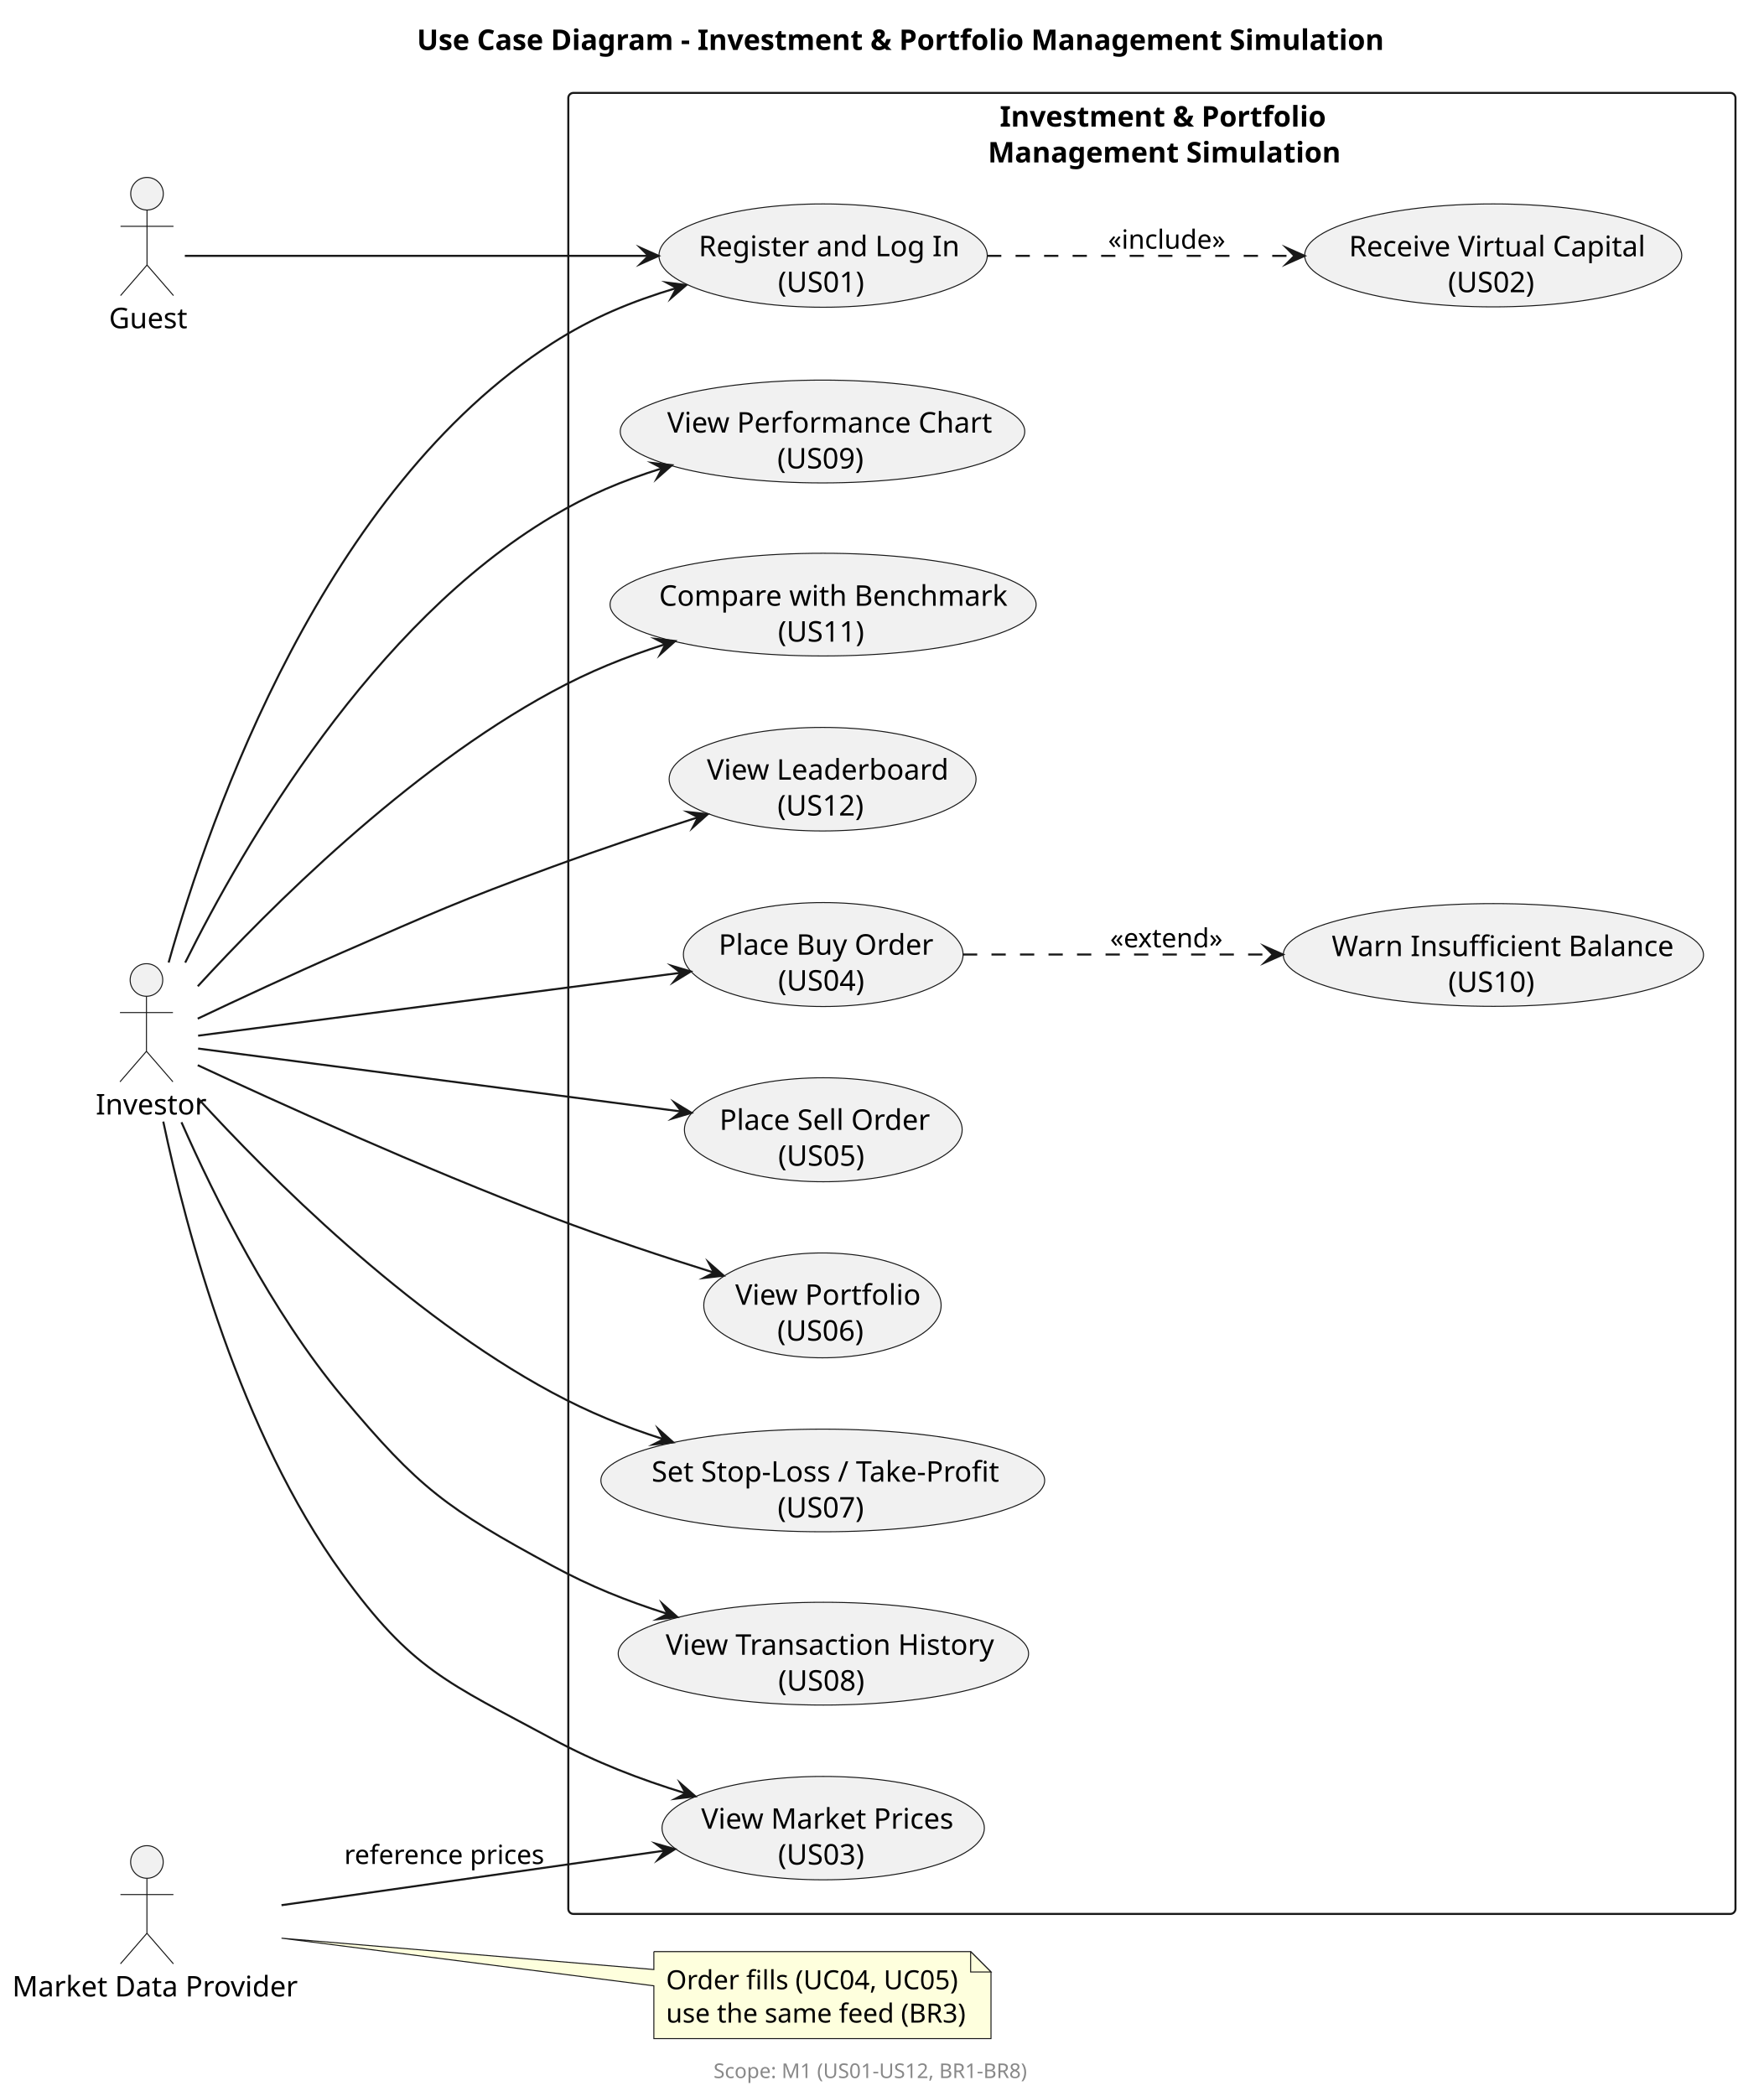
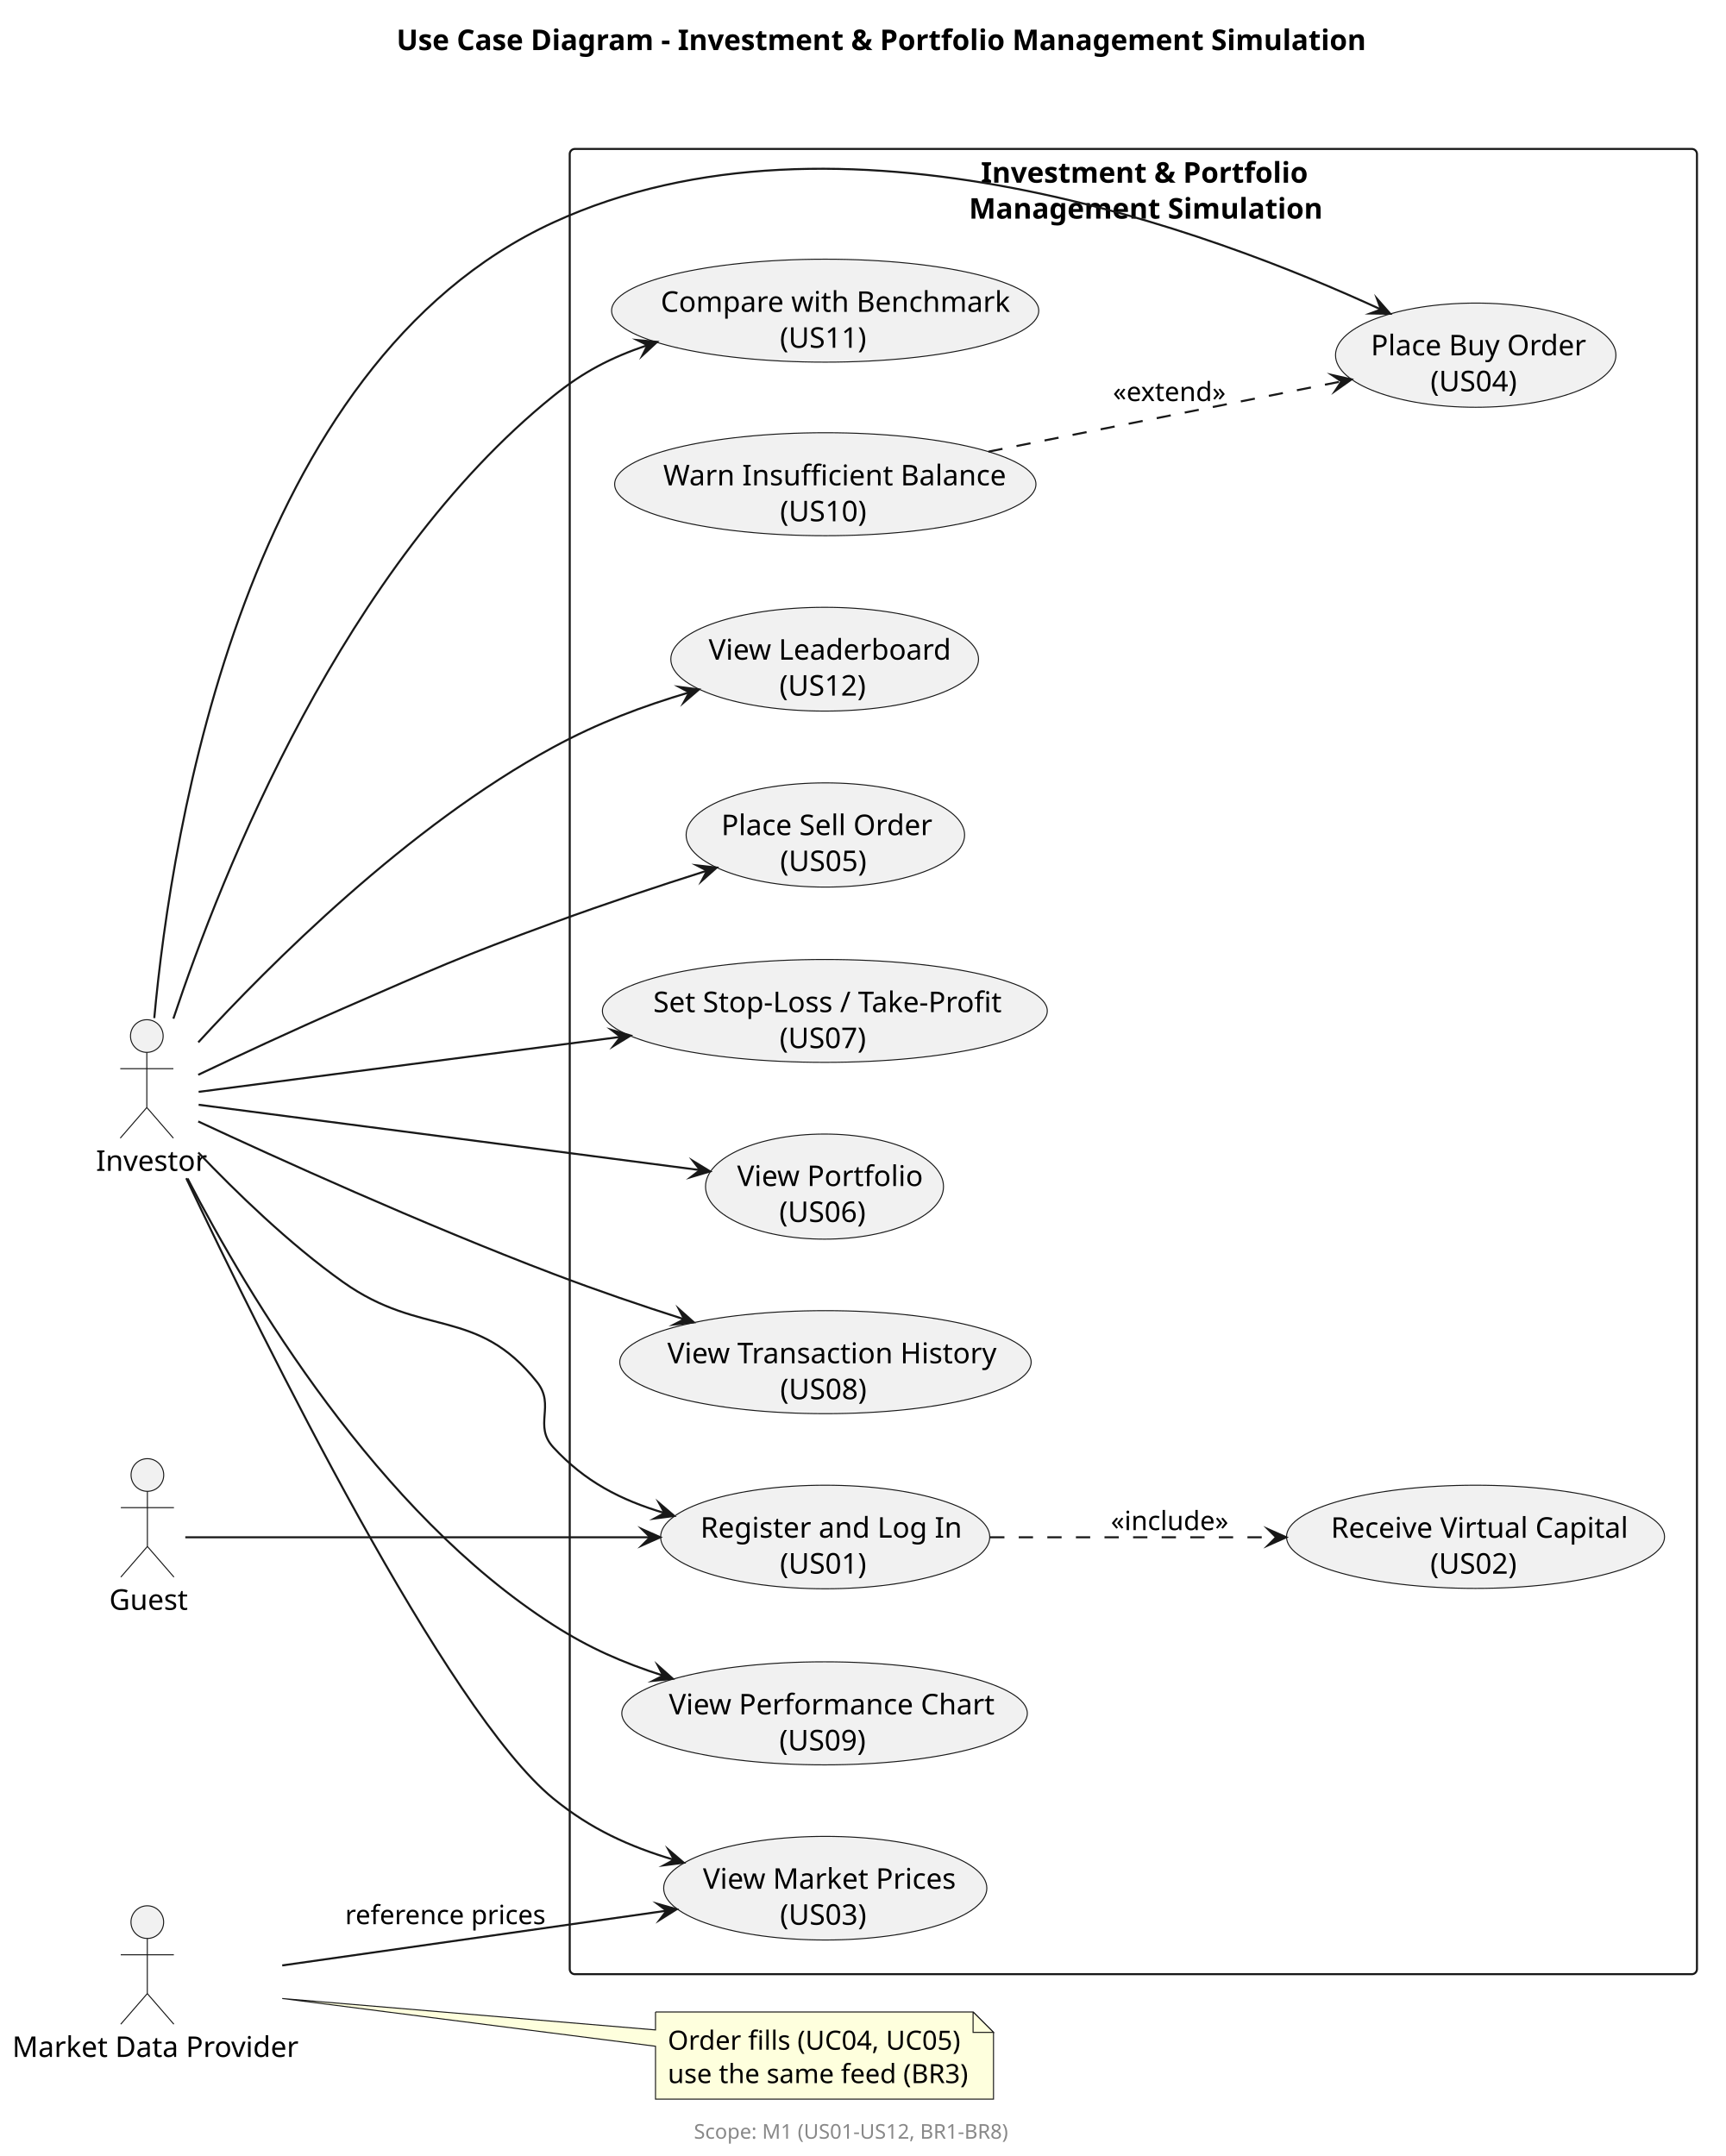
- <svg xmlns="http://www.w3.org/2000/svg" version="1.1" data-diagram-type="DESCRIPTION" style="width:866px;height:1029px;background:#FFFFFF;" width="866px" height="1029px" viewBox="0 0 866 1029" zoomAndPan="magnify" preserveAspectRatio="none" contentStyleType="text/css">
+ <svg xmlns="http://www.w3.org/2000/svg" version="1.1" data-diagram-type="DESCRIPTION" style="width:845px;height:1056px;background:#FFFFFF;" width="845px" height="1056px" viewBox="0 0 845 1056" zoomAndPan="magnify" preserveAspectRatio="none" contentStyleType="text/css">
  <defs />
  <g font-family="sans-serif" lengthAdjust="spacing">
    <g class="title" data-source-line="3">
-       <text x="204.676" y="24.533" fill="#000" font-size="14" textLength="449.647" font-weight="700">Use Case Diagram - Investment &amp; Portfolio Management Simulation</text>
+       <text x="194.176" y="24.533" fill="#000" font-size="14" textLength="449.647" font-weight="700">Use Case Diagram - Investment &amp; Portfolio Management Simulation</text>
    </g>
    <g class="cluster" data-qualified-name="Investment . Portfolio.nManagement Simulation" id="ent0004" data-source-line="11">
-       <rect x="279" y="45.609" width="573" height="894" fill="none" style="stroke:#181818;stroke-width:1;" rx="2.5" ry="2.5" />
-       <text x="490.828" y="62.143" fill="#000" font-size="14" textLength="149.345" font-weight="700">Investment &amp; Portfolio</text>
-       <text x="484.99" y="79.752" fill="#000" font-size="14" textLength="161.021" font-weight="700">Management Simulation</text>
+       <rect x="279" y="72.949" width="552" height="894" fill="none" style="stroke:#181818;stroke-width:1;" rx="2.5" ry="2.5" />
+       <text x="480.328" y="89.483" fill="#000" font-size="14" textLength="149.345" font-weight="700">Investment &amp; Portfolio</text>
+       <text x="474.49" y="107.092" fill="#000" font-size="14" textLength="161.021" font-weight="700">Management Simulation</text>
    </g>
    <g class="entity" data-qualified-name="Investment . Portfolio.nManagement Simulation.UC01" id="ent0005" data-source-line="12">
-       <ellipse cx="404.094" cy="125.474" rx="80.594" ry="25.364" fill="#F1F1F1" style="stroke:#181818;stroke-width:0.5;" />
-       <text x="342.998" y="125.796" fill="#000" font-size="14" textLength="122.192">Register and Log In</text>
-       <text x="381.922" y="143.406" fill="#000" font-size="14" textLength="44.345">(US01)</text>
+       <ellipse cx="404.094" cy="752.814" rx="80.594" ry="25.364" fill="#F1F1F1" style="stroke:#181818;stroke-width:0.5;" />
+       <text x="342.998" y="753.136" fill="#000" font-size="14" textLength="122.192">Register and Log In</text>
+       <text x="381.922" y="770.746" fill="#000" font-size="14" textLength="44.345">(US01)</text>
    </g>
    <g class="entity" data-qualified-name="Investment . Portfolio.nManagement Simulation.UC02" id="ent0006" data-source-line="13">
-       <ellipse cx="733.065" cy="125.383" rx="92.565" ry="25.273" fill="#F1F1F1" style="stroke:#181818;stroke-width:0.5;" />
-       <text x="662.255" y="125.853" fill="#000" font-size="14" textLength="141.62">Receive Virtual Capital</text>
-       <text x="710.892" y="143.463" fill="#000" font-size="14" textLength="44.345">(US02)</text>
+       <ellipse cx="722.565" cy="752.723" rx="92.565" ry="25.273" fill="#F1F1F1" style="stroke:#181818;stroke-width:0.5;" />
+       <text x="651.755" y="753.193" fill="#000" font-size="14" textLength="141.62">Receive Virtual Capital</text>
+       <text x="700.392" y="770.803" fill="#000" font-size="14" textLength="44.345">(US02)</text>
    </g>
    <g class="entity" data-qualified-name="Investment . Portfolio.nManagement Simulation.UC03" id="ent0007" data-source-line="14">
-       <ellipse cx="404.128" cy="897.488" rx="79.128" ry="25.379" fill="#F1F1F1" style="stroke:#181818;stroke-width:0.5;" />
-       <text x="344.225" y="897.787" fill="#000" font-size="14" textLength="119.807">View Market Prices</text>
-       <text x="381.956" y="915.397" fill="#000" font-size="14" textLength="44.345">(US03)</text>
+       <ellipse cx="404.128" cy="924.828" rx="79.128" ry="25.379" fill="#F1F1F1" style="stroke:#181818;stroke-width:0.5;" />
+       <text x="344.225" y="925.127" fill="#000" font-size="14" textLength="119.807">View Market Prices</text>
+       <text x="381.956" y="942.737" fill="#000" font-size="14" textLength="44.345">(US03)</text>
    </g>
    <g class="entity" data-qualified-name="Investment . Portfolio.nManagement Simulation.UC04" id="ent0008" data-source-line="15">
-       <ellipse cx="404.158" cy="468.623" rx="68.658" ry="25.514" fill="#F1F1F1" style="stroke:#181818;stroke-width:0.5;" />
-       <text x="352.803" y="468.705" fill="#000" font-size="14" textLength="102.71">Place Buy Order</text>
-       <text x="381.985" y="486.314" fill="#000" font-size="14" textLength="44.345">(US04)</text>
+       <ellipse cx="722.658" cy="173.963" rx="68.658" ry="25.514" fill="#F1F1F1" style="stroke:#181818;stroke-width:0.5;" />
+       <text x="671.303" y="174.045" fill="#000" font-size="14" textLength="102.71">Place Buy Order</text>
+       <text x="700.485" y="191.654" fill="#000" font-size="14" textLength="44.345">(US04)</text>
    </g>
-     <g class="entity" data-qualified-name="Investment . Portfolio.nManagement Simulation.UC05" id="ent0009" data-source-line="16">
-       <ellipse cx="404.182" cy="554.631" rx="68.182" ry="25.522" fill="#F1F1F1" style="stroke:#181818;stroke-width:0.5;" />
-       <text x="353.217" y="554.7" fill="#000" font-size="14" textLength="101.931">Place Sell Order</text>
-       <text x="382.01" y="572.309" fill="#000" font-size="14" textLength="44.345">(US05)</text>
+     <g class="entity" data-qualified-name="Investment . Portfolio.nManagement Simulation.UC10" id="ent0009" data-source-line="16">
+       <ellipse cx="404.152" cy="237.169" rx="103.152" ry="25.22" fill="#F1F1F1" style="stroke:#181818;stroke-width:0.5;" />
+       <text x="324.78" y="237.728" fill="#000" font-size="14" textLength="158.744">Warn Insufficient Balance</text>
+       <text x="381.979" y="255.337" fill="#000" font-size="14" textLength="44.345">(US10)</text>
    </g>
-     <g class="entity" data-qualified-name="Investment . Portfolio.nManagement Simulation.UC06" id="ent0010" data-source-line="17">
-       <ellipse cx="403.766" cy="640.85" rx="58.266" ry="25.74" fill="#F1F1F1" style="stroke:#181818;stroke-width:0.5;" />
-       <text x="360.97" y="640.57" fill="#000" font-size="14" textLength="85.593">View Portfolio</text>
-       <text x="381.594" y="658.18" fill="#000" font-size="14" textLength="44.345">(US06)</text>
+     <g class="entity" data-qualified-name="Investment . Portfolio.nManagement Simulation.UC05" id="ent0010" data-source-line="17">
+       <ellipse cx="404.182" cy="408.971" rx="68.182" ry="25.522" fill="#F1F1F1" style="stroke:#181818;stroke-width:0.5;" />
+       <text x="353.217" y="409.04" fill="#000" font-size="14" textLength="101.931">Place Sell Order</text>
+       <text x="382.01" y="426.649" fill="#000" font-size="14" textLength="44.345">(US05)</text>
    </g>
    <g class="entity" data-qualified-name="Investment . Portfolio.nManagement Simulation.UC07" id="ent0011" data-source-line="18">
-       <ellipse cx="403.927" cy="726.806" rx="108.927" ry="25.197" fill="#F1F1F1" style="stroke:#181818;stroke-width:0.5;" />
-       <text x="319.893" y="727.402" fill="#000" font-size="14" textLength="168.068">Set Stop-Loss / Take-Profit</text>
-       <text x="381.754" y="745.012" fill="#000" font-size="14" textLength="44.345">(US07)</text>
+       <ellipse cx="403.927" cy="495.146" rx="108.927" ry="25.197" fill="#F1F1F1" style="stroke:#181818;stroke-width:0.5;" />
+       <text x="319.893" y="495.742" fill="#000" font-size="14" textLength="168.068">Set Stop-Loss / Take-Profit</text>
+       <text x="381.754" y="513.352" fill="#000" font-size="14" textLength="44.345">(US07)</text>
    </g>
-     <g class="entity" data-qualified-name="Investment . Portfolio.nManagement Simulation.UC08" id="ent0012" data-source-line="19">
-       <ellipse cx="404.228" cy="811.84" rx="100.728" ry="25.23" fill="#F1F1F1" style="stroke:#181818;stroke-width:0.5;" />
-       <text x="326.814" y="812.381" fill="#000" font-size="14" textLength="154.827">View Transaction History</text>
-       <text x="382.055" y="829.99" fill="#000" font-size="14" textLength="44.345">(US08)</text>
+     <g class="entity" data-qualified-name="Investment . Portfolio.nManagement Simulation.UC06" id="ent0012" data-source-line="19">
+       <ellipse cx="403.766" cy="581.19" rx="58.266" ry="25.74" fill="#F1F1F1" style="stroke:#181818;stroke-width:0.5;" />
+       <text x="360.97" y="580.91" fill="#000" font-size="14" textLength="85.593">View Portfolio</text>
+       <text x="381.594" y="598.52" fill="#000" font-size="14" textLength="44.345">(US06)</text>
    </g>
-     <g class="entity" data-qualified-name="Investment . Portfolio.nManagement Simulation.UC09" id="ent0013" data-source-line="20">
-       <ellipse cx="403.79" cy="211.846" rx="99.29" ry="25.237" fill="#F1F1F1" style="stroke:#181818;stroke-width:0.5;" />
-       <text x="327.539" y="212.377" fill="#000" font-size="14" textLength="152.503">View Performance Chart</text>
-       <text x="381.618" y="229.986" fill="#000" font-size="14" textLength="44.345">(US09)</text>
+     <g class="entity" data-qualified-name="Investment . Portfolio.nManagement Simulation.UC08" id="ent0013" data-source-line="20">
+       <ellipse cx="404.228" cy="667.18" rx="100.728" ry="25.23" fill="#F1F1F1" style="stroke:#181818;stroke-width:0.5;" />
+       <text x="326.814" y="667.721" fill="#000" font-size="14" textLength="154.827">View Transaction History</text>
+       <text x="382.055" y="685.33" fill="#000" font-size="14" textLength="44.345">(US08)</text>
    </g>
-     <g class="entity" data-qualified-name="Investment . Portfolio.nManagement Simulation.UC10" id="ent0014" data-source-line="21">
-       <ellipse cx="733.152" cy="468.829" rx="103.152" ry="25.22" fill="#F1F1F1" style="stroke:#181818;stroke-width:0.5;" />
-       <text x="653.78" y="469.388" fill="#000" font-size="14" textLength="158.744">Warn Insufficient Balance</text>
-       <text x="710.979" y="486.997" fill="#000" font-size="14" textLength="44.345">(US10)</text>
+     <g class="entity" data-qualified-name="Investment . Portfolio.nManagement Simulation.UC09" id="ent0014" data-source-line="21">
+       <ellipse cx="403.79" cy="839.186" rx="99.29" ry="25.237" fill="#F1F1F1" style="stroke:#181818;stroke-width:0.5;" />
+       <text x="327.539" y="839.717" fill="#000" font-size="14" textLength="152.503">View Performance Chart</text>
+       <text x="381.618" y="857.326" fill="#000" font-size="14" textLength="44.345">(US09)</text>
    </g>
    <g class="entity" data-qualified-name="Investment . Portfolio.nManagement Simulation.UC11" id="ent0015" data-source-line="22">
-       <ellipse cx="404.086" cy="296.823" rx="104.586" ry="25.214" fill="#F1F1F1" style="stroke:#181818;stroke-width:0.5;" />
-       <text x="323.556" y="297.392" fill="#000" font-size="14" textLength="161.062">Compare with Benchmark</text>
-       <text x="381.914" y="315.001" fill="#000" font-size="14" textLength="44.345">(US11)</text>
+       <ellipse cx="404.086" cy="152.163" rx="104.586" ry="25.214" fill="#F1F1F1" style="stroke:#181818;stroke-width:0.5;" />
+       <text x="323.556" y="152.732" fill="#000" font-size="14" textLength="161.062">Compare with Benchmark</text>
+       <text x="381.914" y="170.341" fill="#000" font-size="14" textLength="44.345">(US11)</text>
    </g>
    <g class="entity" data-qualified-name="Investment . Portfolio.nManagement Simulation.UC12" id="ent0016" data-source-line="23">
-       <ellipse cx="403.84" cy="382.53" rx="75.34" ry="25.42" fill="#F1F1F1" style="stroke:#181818;stroke-width:0.5;" />
-       <text x="347.023" y="382.762" fill="#000" font-size="14" textLength="113.634">View Leaderboard</text>
-       <text x="381.667" y="400.371" fill="#000" font-size="14" textLength="44.345">(US12)</text>
+       <ellipse cx="403.84" cy="322.87" rx="75.34" ry="25.42" fill="#F1F1F1" style="stroke:#181818;stroke-width:0.5;" />
+       <text x="347.023" y="323.102" fill="#000" font-size="14" textLength="113.634">View Leaderboard</text>
+       <text x="381.667" y="340.711" fill="#000" font-size="14" textLength="44.345">(US12)</text>
    </g>
    <g class="entity" data-qualified-name="Guest" id="ent0001" data-source-line="7">
-       <ellipse cx="72.176" cy="95.109" rx="8" ry="8" fill="#F1F1F1" style="stroke:#181818;stroke-width:0.5;" />
-       <path d="M72.176,103.109 L72.176,130.109 M59.176,111.109 L85.176,111.109 M72.176,130.109 L59.176,145.109 M72.176,130.109 L85.176,145.109" style="stroke:#181818;stroke-width:0.5;" fill="none" />
-       <text x="53.5" y="161.143" fill="#000" font-size="14" textLength="37.352">Guest</text>
+       <ellipse cx="72.176" cy="722.449" rx="8" ry="8" fill="#F1F1F1" style="stroke:#181818;stroke-width:0.5;" />
+       <path d="M72.176,730.449 L72.176,757.449 M59.176,738.449 L85.176,738.449 M72.176,757.449 L59.176,772.449 M72.176,757.449 L85.176,772.449" style="stroke:#181818;stroke-width:0.5;" fill="none" />
+       <text x="53.5" y="788.483" fill="#000" font-size="14" textLength="37.352">Guest</text>
    </g>
    <g class="entity" data-qualified-name="Investor" id="ent0002" data-source-line="8">
-       <ellipse cx="71.9" cy="481.109" rx="8" ry="8" fill="#F1F1F1" style="stroke:#181818;stroke-width:0.5;" />
-       <path d="M71.9,489.109 L71.9,516.109 M58.9,497.109 L84.9,497.109 M71.9,516.109 L58.9,531.109 M71.9,516.109 L84.9,531.109" style="stroke:#181818;stroke-width:0.5;" fill="none" />
-       <text x="47" y="547.143" fill="#000" font-size="14" textLength="49.8">Investor</text>
+       <ellipse cx="71.9" cy="507.449" rx="8" ry="8" fill="#F1F1F1" style="stroke:#181818;stroke-width:0.5;" />
+       <path d="M71.9,515.449 L71.9,542.449 M58.9,523.449 L84.9,523.449 M71.9,542.449 L58.9,557.449 M71.9,542.449 L84.9,557.449" style="stroke:#181818;stroke-width:0.5;" fill="none" />
+       <text x="47" y="573.483" fill="#000" font-size="14" textLength="49.8">Investor</text>
    </g>
    <g class="entity" data-qualified-name="MarketData" id="ent0003" data-source-line="9">
-       <ellipse cx="72.134" cy="914.109" rx="8" ry="8" fill="#F1F1F1" style="stroke:#181818;stroke-width:0.5;" />
-       <path d="M72.134,922.109 L72.134,949.109 M59.134,930.109 L85.134,930.109 M72.134,949.109 L59.134,964.109 M72.134,949.109 L85.134,964.109" style="stroke:#181818;stroke-width:0.5;" fill="none" />
-       <text x="6" y="980.143" fill="#000" font-size="14" textLength="132.269">Market Data Provider</text>
+       <ellipse cx="72.134" cy="941.449" rx="8" ry="8" fill="#F1F1F1" style="stroke:#181818;stroke-width:0.5;" />
+       <path d="M72.134,949.449 L72.134,976.449 M59.134,957.449 L85.134,957.449 M72.134,976.449 L59.134,991.449 M72.134,976.449 L85.134,991.449" style="stroke:#181818;stroke-width:0.5;" fill="none" />
+       <text x="6" y="1007.483" fill="#000" font-size="14" textLength="132.269">Market Data Provider</text>
    </g>
    <g class="entity" data-qualified-name="GMN31" id="ent0032" data-source-line="43">
-       <path d="M321,958.109 L321,966.909 L138.2,951.519 L321,974.909 L321,1000.813 A0,0 0 0 0 321,1000.813 L486.517,1000.813 A0,0 0 0 0 486.517,1000.813 L486.517,968.109 L476.517,958.109 L321,958.109 A0,0 0 0 0 321,958.109" style="stroke:#181818;stroke-width:0.5;" fill="#FEFFDD" />
-       <path d="M476.517,958.109 L476.517,968.109 L486.517,968.109 L476.517,958.109" style="stroke:#181818;stroke-width:0.5;" fill="#FEFFDD" />
-       <text x="327" y="976.604" fill="#000" font-size="13" textLength="141.584">Order fills (UC04, UC05)</text>
-       <text x="327" y="992.956" fill="#000" font-size="13" textLength="144.517">use the same feed (BR3)</text>
+       <path d="M321,985.449 L321,994.249 L138.2,978.859 L321,1002.249 L321,1028.153 A0,0 0 0 0 321,1028.153 L486.517,1028.153 A0,0 0 0 0 486.517,1028.153 L486.517,995.449 L476.517,985.449 L321,985.449 A0,0 0 0 0 321,985.449" style="stroke:#181818;stroke-width:0.5;" fill="#FEFFDD" />
+       <path d="M476.517,985.449 L476.517,995.449 L486.517,995.449 L476.517,985.449" style="stroke:#181818;stroke-width:0.5;" fill="#FEFFDD" />
+       <text x="327" y="1003.944" fill="#000" font-size="13" textLength="141.584">Order fills (UC04, UC05)</text>
+       <text x="327" y="1020.296" fill="#000" font-size="13" textLength="144.517">use the same feed (BR3)</text>
    </g>
    <g class="link" data-entity-1="ent0001" data-entity-2="ent0005" id="lnk17" data-source-line="26" data-link-type="dependency">
-       <path d="M90.74,125.609 C133.78,125.609 240.89,125.609 318.36,125.609" style="stroke:#181818;stroke-width:1;" fill="none" id="Guest-to-UC01" />
-       <polygon points="323.36,125.609,314.36,121.609,318.36,125.609,314.36,129.609,323.36,125.609" fill="#181818" style="stroke:#181818;stroke-width:1;stroke-linejoin:miter;stroke-miterlimit:10;" />
+       <path d="M90.74,752.949 C133.78,752.949 240.89,752.949 318.36,752.949" style="stroke:#181818;stroke-width:1;" fill="none" id="Guest-to-UC01" />
+       <polygon points="323.36,752.949,314.36,748.949,318.36,752.949,314.36,756.949,323.36,752.949" fill="#181818" style="stroke:#181818;stroke-width:1;stroke-linejoin:miter;stroke-miterlimit:10;" />
    </g>
    <g class="link" data-entity-1="ent0002" data-entity-2="ent0005" id="lnk18" data-source-line="27" data-link-type="dependency">
-       <path d="M82.79,472.549 C103.51,398.869 159.35,240.339 271,168.609 C290.87,155.839 310.08,147.985 332.14,141.375" style="stroke:#181818;stroke-width:1;" fill="none" id="Investor-to-UC01" />
-       <polygon points="336.93,139.939,327.161,138.691,332.14,141.375,329.457,146.354,336.93,139.939" fill="#181818" style="stroke:#181818;stroke-width:1;stroke-linejoin:miter;stroke-miterlimit:10;" />
+       <path d="M97.09,564.489 C115.34,583.629 141.69,609.279 168,627.949 C206.74,655.449 233.51,639.709 263,676.949 C272.1,688.439 261.04,698.189 271,708.949 C286.51,725.699 303.767,734.655 325.407,741.085" style="stroke:#181818;stroke-width:1;" fill="none" id="Investor-to-UC01" />
+       <polygon points="330.2,742.509,322.712,736.112,325.407,741.085,320.433,743.78,330.2,742.509" fill="#181818" style="stroke:#181818;stroke-width:1;stroke-linejoin:miter;stroke-miterlimit:10;" />
    </g>
    <g class="link" data-entity-1="ent0002" data-entity-2="ent0007" id="lnk19" data-source-line="28" data-link-type="dependency">
-       <path d="M80.16,550.629 C91.54,604.619 117.8,703.289 168,772.609 C202.16,819.779 219.73,825.989 271,853.609 C292.91,865.409 313.773,873.364 336.603,880.414" style="stroke:#181818;stroke-width:1;" fill="none" id="Investor-to-UC03" />
-       <polygon points="341.38,881.889,333.961,875.412,336.603,880.414,331.6,883.056,341.38,881.889" fill="#181818" style="stroke:#181818;stroke-width:1;stroke-linejoin:miter;stroke-miterlimit:10;" />
+       <path d="M91.2,577.079 C129.34,657.639 218.46,838.069 271,880.949 C289.25,895.839 307.948,904.341 330.048,910.931" style="stroke:#181818;stroke-width:1;" fill="none" id="Investor-to-UC03" />
+       <polygon points="334.84,912.359,327.358,905.954,330.048,910.931,325.072,913.621,334.84,912.359" fill="#181818" style="stroke:#181818;stroke-width:1;stroke-linejoin:miter;stroke-miterlimit:10;" />
    </g>
    <g class="link" data-entity-1="ent0002" data-entity-2="ent0008" id="lnk20" data-source-line="29" data-link-type="dependency">
-       <path d="M97.27,508.449 C147.72,501.869 260.442,487.185 334.192,477.575" style="stroke:#181818;stroke-width:1;" fill="none" id="Investor-to-UC04" />
-       <polygon points="339.15,476.929,329.709,474.126,334.192,477.575,330.742,482.059,339.15,476.929" fill="#181818" style="stroke:#181818;stroke-width:1;stroke-linejoin:miter;stroke-miterlimit:10;" />
+       <path d="M75.55,498.659 C84.02,406.369 120.06,178.309 271,108.949 C411.02,44.609 594.57,113.905 676.26,151.585" style="stroke:#181818;stroke-width:1;" fill="none" id="Investor-to-UC04" />
+       <polygon points="680.8,153.679,674.303,146.278,676.26,151.585,670.952,153.542,680.8,153.679" fill="#181818" style="stroke:#181818;stroke-width:1;stroke-linejoin:miter;stroke-miterlimit:10;" />
    </g>
-     <g class="link" data-entity-1="ent0002" data-entity-2="ent0009" id="lnk21" data-source-line="30" data-link-type="dependency">
-       <path d="M97.27,514.769 C147.8,521.359 260.782,536.073 334.522,545.683" style="stroke:#181818;stroke-width:1;" fill="none" id="Investor-to-UC05" />
-       <polygon points="339.48,546.329,331.072,541.2,334.522,545.683,330.039,549.133,339.48,546.329" fill="#181818" style="stroke:#181818;stroke-width:1;stroke-linejoin:miter;stroke-miterlimit:10;" />
+     <g class="link" data-entity-1="ent0002" data-entity-2="ent0010" id="lnk21" data-source-line="30" data-link-type="dependency">
+       <path d="M97.07,526.429 C116.19,517.359 143.67,504.539 168,493.949 C213.33,474.219 224.58,468.949 271,451.949 C297.14,442.379 321.794,434.202 346.214,426.452" style="stroke:#181818;stroke-width:1;" fill="none" id="Investor-to-UC05" />
+       <polygon points="350.98,424.939,341.192,423.849,346.214,426.452,343.612,431.474,350.98,424.939" fill="#181818" style="stroke:#181818;stroke-width:1;stroke-linejoin:miter;stroke-miterlimit:10;" />
    </g>
-     <g class="link" data-entity-1="ent0002" data-entity-2="ent0010" id="lnk22" data-source-line="31" data-link-type="dependency">
-       <path d="M97.08,522.949 C134.05,540.169 207.22,573.429 271,597.609 C298.61,608.079 325.248,616.878 350.498,624.768" style="stroke:#181818;stroke-width:1;" fill="none" id="Investor-to-UC06" />
-       <polygon points="355.27,626.259,347.873,619.757,350.498,624.768,345.487,627.393,355.27,626.259" fill="#181818" style="stroke:#181818;stroke-width:1;stroke-linejoin:miter;stroke-miterlimit:10;" />
+     <g class="link" data-entity-1="ent0002" data-entity-2="ent0012" id="lnk22" data-source-line="31" data-link-type="dependency">
+       <path d="M97.27,541.109 C149.73,547.949 269.912,563.603 342.792,573.103" style="stroke:#181818;stroke-width:1;" fill="none" id="Investor-to-UC06" />
+       <polygon points="347.75,573.749,339.343,568.62,342.792,573.103,338.308,576.552,347.75,573.749" fill="#181818" style="stroke:#181818;stroke-width:1;stroke-linejoin:miter;stroke-miterlimit:10;" />
    </g>
    <g class="link" data-entity-1="ent0002" data-entity-2="ent0011" id="lnk23" data-source-line="32" data-link-type="dependency">
-       <path d="M97.06,539.089 C131.78,577.049 199.63,645.209 271,683.609 C289.47,693.549 305.872,700.151 325.762,706.581" style="stroke:#181818;stroke-width:1;" fill="none" id="Investor-to-UC07" />
-       <polygon points="330.52,708.119,323.187,701.545,325.762,706.581,320.726,709.157,330.52,708.119" fill="#181818" style="stroke:#181818;stroke-width:1;stroke-linejoin:miter;stroke-miterlimit:10;" />
+       <path d="M97.27,534.789 C141.25,529.059 231.342,517.315 303.872,507.865" style="stroke:#181818;stroke-width:1;" fill="none" id="Investor-to-UC07" />
+       <polygon points="308.83,507.219,299.389,504.416,303.872,507.865,300.422,512.349,308.83,507.219" fill="#181818" style="stroke:#181818;stroke-width:1;stroke-linejoin:miter;stroke-miterlimit:10;" />
    </g>
-     <g class="link" data-entity-1="ent0002" data-entity-2="ent0012" id="lnk24" data-source-line="33" data-link-type="dependency">
-       <path d="M89.09,550.949 C105.47,588.099 133.35,644.149 168,685.609 C205.7,730.719 219.31,740.599 271,768.609 C290.07,778.939 307.286,785.813 327.766,792.333" style="stroke:#181818;stroke-width:1;" fill="none" id="Investor-to-UC08" />
-       <polygon points="332.53,793.849,325.168,787.308,327.766,792.333,322.741,794.931,332.53,793.849" fill="#181818" style="stroke:#181818;stroke-width:1;stroke-linejoin:miter;stroke-miterlimit:10;" />
+     <g class="link" data-entity-1="ent0002" data-entity-2="ent0013" id="lnk24" data-source-line="33" data-link-type="dependency">
+       <path d="M97.08,549.289 C134.05,566.509 207.22,599.769 271,623.949 C293.2,632.369 313.098,639.144 335.038,646.174" style="stroke:#181818;stroke-width:1;" fill="none" id="Investor-to-UC08" />
+       <polygon points="339.8,647.699,332.45,641.144,335.038,646.174,330.009,648.762,339.8,647.699" fill="#181818" style="stroke:#181818;stroke-width:1;stroke-linejoin:miter;stroke-miterlimit:10;" />
    </g>
-     <g class="link" data-entity-1="ent0002" data-entity-2="ent0013" id="lnk25" data-source-line="34" data-link-type="dependency">
-       <path d="M90.93,472.569 C119.87,414.389 182.69,306.159 271,253.609 C288.98,242.909 305.21,236.13 325.11,229.87" style="stroke:#181818;stroke-width:1;" fill="none" id="Investor-to-UC09" />
-       <polygon points="329.88,228.369,320.094,227.254,325.11,229.87,322.495,234.886,329.88,228.369" fill="#181818" style="stroke:#181818;stroke-width:1;stroke-linejoin:miter;stroke-miterlimit:10;" />
+     <g class="link" data-entity-1="ent0002" data-entity-2="ent0014" id="lnk25" data-source-line="34" data-link-type="dependency">
+       <path d="M91.85,577.229 C121.57,634.719 184.9,740.899 271,795.949 C288.67,807.239 304.811,814.296 324.711,820.706" style="stroke:#181818;stroke-width:1;" fill="none" id="Investor-to-UC09" />
+       <polygon points="329.47,822.239,322.13,815.673,324.711,820.706,319.677,823.287,329.47,822.239" fill="#181818" style="stroke:#181818;stroke-width:1;stroke-linejoin:miter;stroke-miterlimit:10;" />
    </g>
    <g class="link" data-entity-1="ent0002" data-entity-2="ent0015" id="lnk26" data-source-line="35" data-link-type="dependency">
-       <path d="M97.1,484.189 C131.85,446.299 199.74,378.229 271,339.609 C289.75,329.449 306.559,322.698 326.739,316.218" style="stroke:#181818;stroke-width:1;" fill="none" id="Investor-to-UC11" />
-       <polygon points="331.5,314.689,321.708,313.633,326.739,316.218,324.154,321.249,331.5,314.689" fill="#181818" style="stroke:#181818;stroke-width:1;stroke-linejoin:miter;stroke-miterlimit:10;" />
+       <path d="M84.9,498.929 C108.58,427.769 168.38,276.639 271,193.949 C285.7,182.099 299.066,175.18 317.086,169.05" style="stroke:#181818;stroke-width:1;" fill="none" id="Investor-to-UC11" />
+       <polygon points="321.82,167.439,312.011,166.551,317.086,169.05,314.588,174.125,321.82,167.439" fill="#181818" style="stroke:#181818;stroke-width:1;stroke-linejoin:miter;stroke-miterlimit:10;" />
    </g>
    <g class="link" data-entity-1="ent0002" data-entity-2="ent0016" id="lnk27" data-source-line="36" data-link-type="dependency">
-       <path d="M97.07,500.089 C116.19,491.019 143.67,478.199 168,467.609 C213.33,447.879 224.58,442.609 271,425.609 C295.9,416.489 319.006,408.788 342.696,401.238" style="stroke:#181818;stroke-width:1;" fill="none" id="Investor-to-UC12" />
-       <polygon points="347.46,399.719,337.67,398.641,342.696,401.238,340.1,406.263,347.46,399.719" fill="#181818" style="stroke:#181818;stroke-width:1;stroke-linejoin:miter;stroke-miterlimit:10;" />
+       <path d="M97.1,510.529 C131.85,472.639 199.74,404.569 271,365.949 C293.14,353.949 314.408,346.007 337.498,339.127" style="stroke:#181818;stroke-width:1;" fill="none" id="Investor-to-UC12" />
+       <polygon points="342.29,337.699,332.523,336.436,337.498,339.127,334.807,344.103,342.29,337.699" fill="#181818" style="stroke:#181818;stroke-width:1;stroke-linejoin:miter;stroke-miterlimit:10;" />
    </g>
    <g class="link" data-entity-1="ent0005" data-entity-2="ent0006" id="lnk28" data-source-line="38" data-link-type="dependency">
-       <path d="M484.58,125.609 C531.65,125.609 586.46,125.609 635.48,125.609" style="stroke:#181818;stroke-width:1;stroke-dasharray:7,7;" fill="none" id="UC01-to-UC02" />
-       <polygon points="640.48,125.609,631.48,121.609,635.48,125.609,631.48,129.609,640.48,125.609" fill="#181818" style="stroke:#181818;stroke-width:1;stroke-linejoin:miter;stroke-miterlimit:10;" />
-       <text x="544" y="122.104" fill="#000" font-size="13" textLength="55.656">«include»</text>
+       <path d="M484.87,752.949 C529,752.949 579.01,752.949 624.89,752.949" style="stroke:#181818;stroke-width:1;stroke-dasharray:7,7;" fill="none" id="UC01-to-UC02" />
+       <polygon points="629.89,752.949,620.89,748.949,624.89,752.949,620.89,756.949,629.89,752.949" fill="#181818" style="stroke:#181818;stroke-width:1;stroke-linejoin:miter;stroke-miterlimit:10;" />
+       <text x="544" y="749.444" fill="#000" font-size="13" textLength="55.656">«include»</text>
    </g>
-     <g class="link" data-entity-1="ent0008" data-entity-2="ent0014" id="lnk29" data-source-line="39" data-link-type="dependency">
-       <path d="M472.75,468.609 C518.12,468.609 573.67,468.609 624.84,468.609" style="stroke:#181818;stroke-width:1;stroke-dasharray:7,7;" fill="none" id="UC04-to-UC10" />
-       <polygon points="629.84,468.609,620.84,464.609,624.84,468.609,620.84,472.609,629.84,468.609" fill="#181818" style="stroke:#181818;stroke-width:1;stroke-linejoin:miter;stroke-miterlimit:10;" />
-       <text x="545" y="465.104" fill="#000" font-size="13" textLength="53.492">«extend»</text>
+     <g class="link" data-entity-1="ent0009" data-entity-2="ent0008" id="lnk29" data-source-line="39" data-link-type="dependency">
+       <path d="M484.05,221.209 C539.16,210.239 606.636,196.815 656.936,186.805" style="stroke:#181818;stroke-width:1;stroke-dasharray:7,7;" fill="none" id="UC10-to-UC04" />
+       <polygon points="661.84,185.829,652.232,183.663,656.936,186.805,653.794,191.509,661.84,185.829" fill="#181818" style="stroke:#181818;stroke-width:1;stroke-linejoin:miter;stroke-miterlimit:10;" />
+       <text x="545" y="196.444" fill="#000" font-size="13" textLength="53.492">«extend»</text>
    </g>
    <g class="link" data-entity-1="ent0003" data-entity-2="ent0007" id="lnk30" data-source-line="41" data-link-type="dependency">
-       <path d="M138.2,935.319 C193.89,927.389 268.93,916.705 326.41,908.515" style="stroke:#181818;stroke-width:1;" fill="none" id="MarketData-to-UC03" />
-       <polygon points="331.36,907.809,321.886,905.119,326.41,908.515,323.014,913.039,331.36,907.809" fill="#181818" style="stroke:#181818;stroke-width:1;stroke-linejoin:miter;stroke-miterlimit:10;" />
-       <text x="169" y="915.104" fill="#000" font-size="13" textLength="93.209">reference prices</text>
+       <path d="M138.2,962.659 C193.89,954.729 268.93,944.045 326.41,935.855" style="stroke:#181818;stroke-width:1;" fill="none" id="MarketData-to-UC03" />
+       <polygon points="331.36,935.149,321.886,932.459,326.41,935.855,323.014,940.379,331.36,935.149" fill="#181818" style="stroke:#181818;stroke-width:1;stroke-linejoin:miter;stroke-miterlimit:10;" />
+       <text x="169" y="942.444" fill="#000" font-size="13" textLength="93.209">reference prices</text>
    </g>
    <g class="footer" data-source-line="47">
-       <text x="350.303" y="1020.193" fill="#888" font-size="10" textLength="158.394">Scope: M1 (US01-US12, BR1-BR8)</text>
+       <text x="339.803" y="1047.533" fill="#888" font-size="10" textLength="158.394">Scope: M1 (US01-US12, BR1-BR8)</text>
    </g>
  </g>
</svg>
